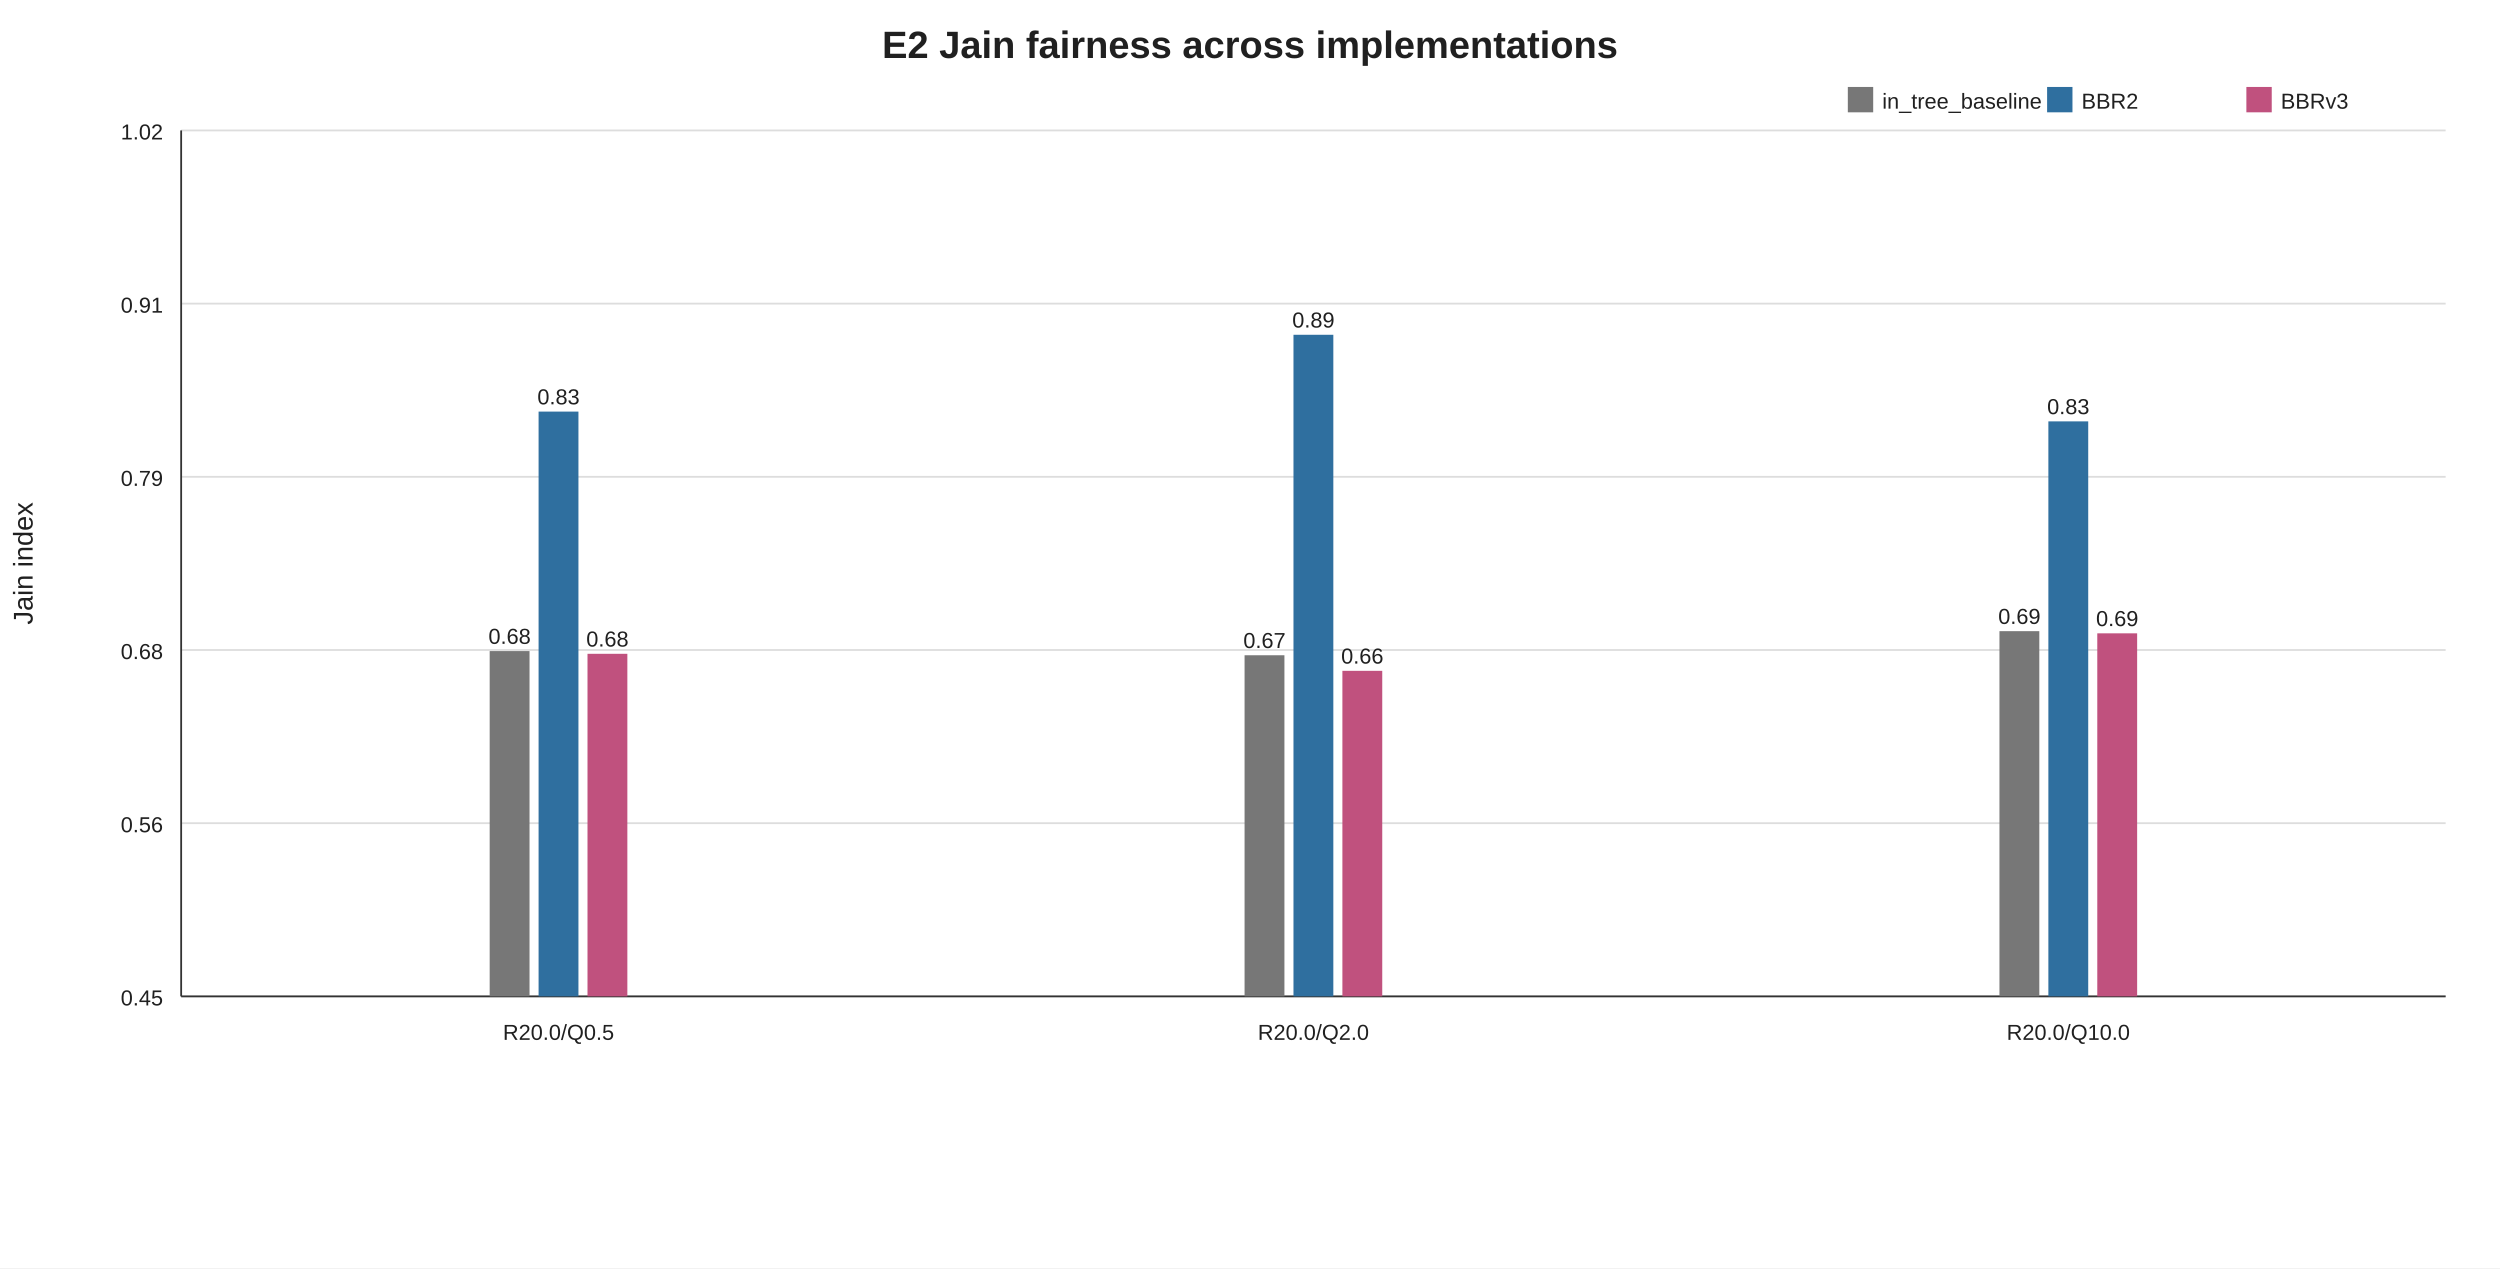
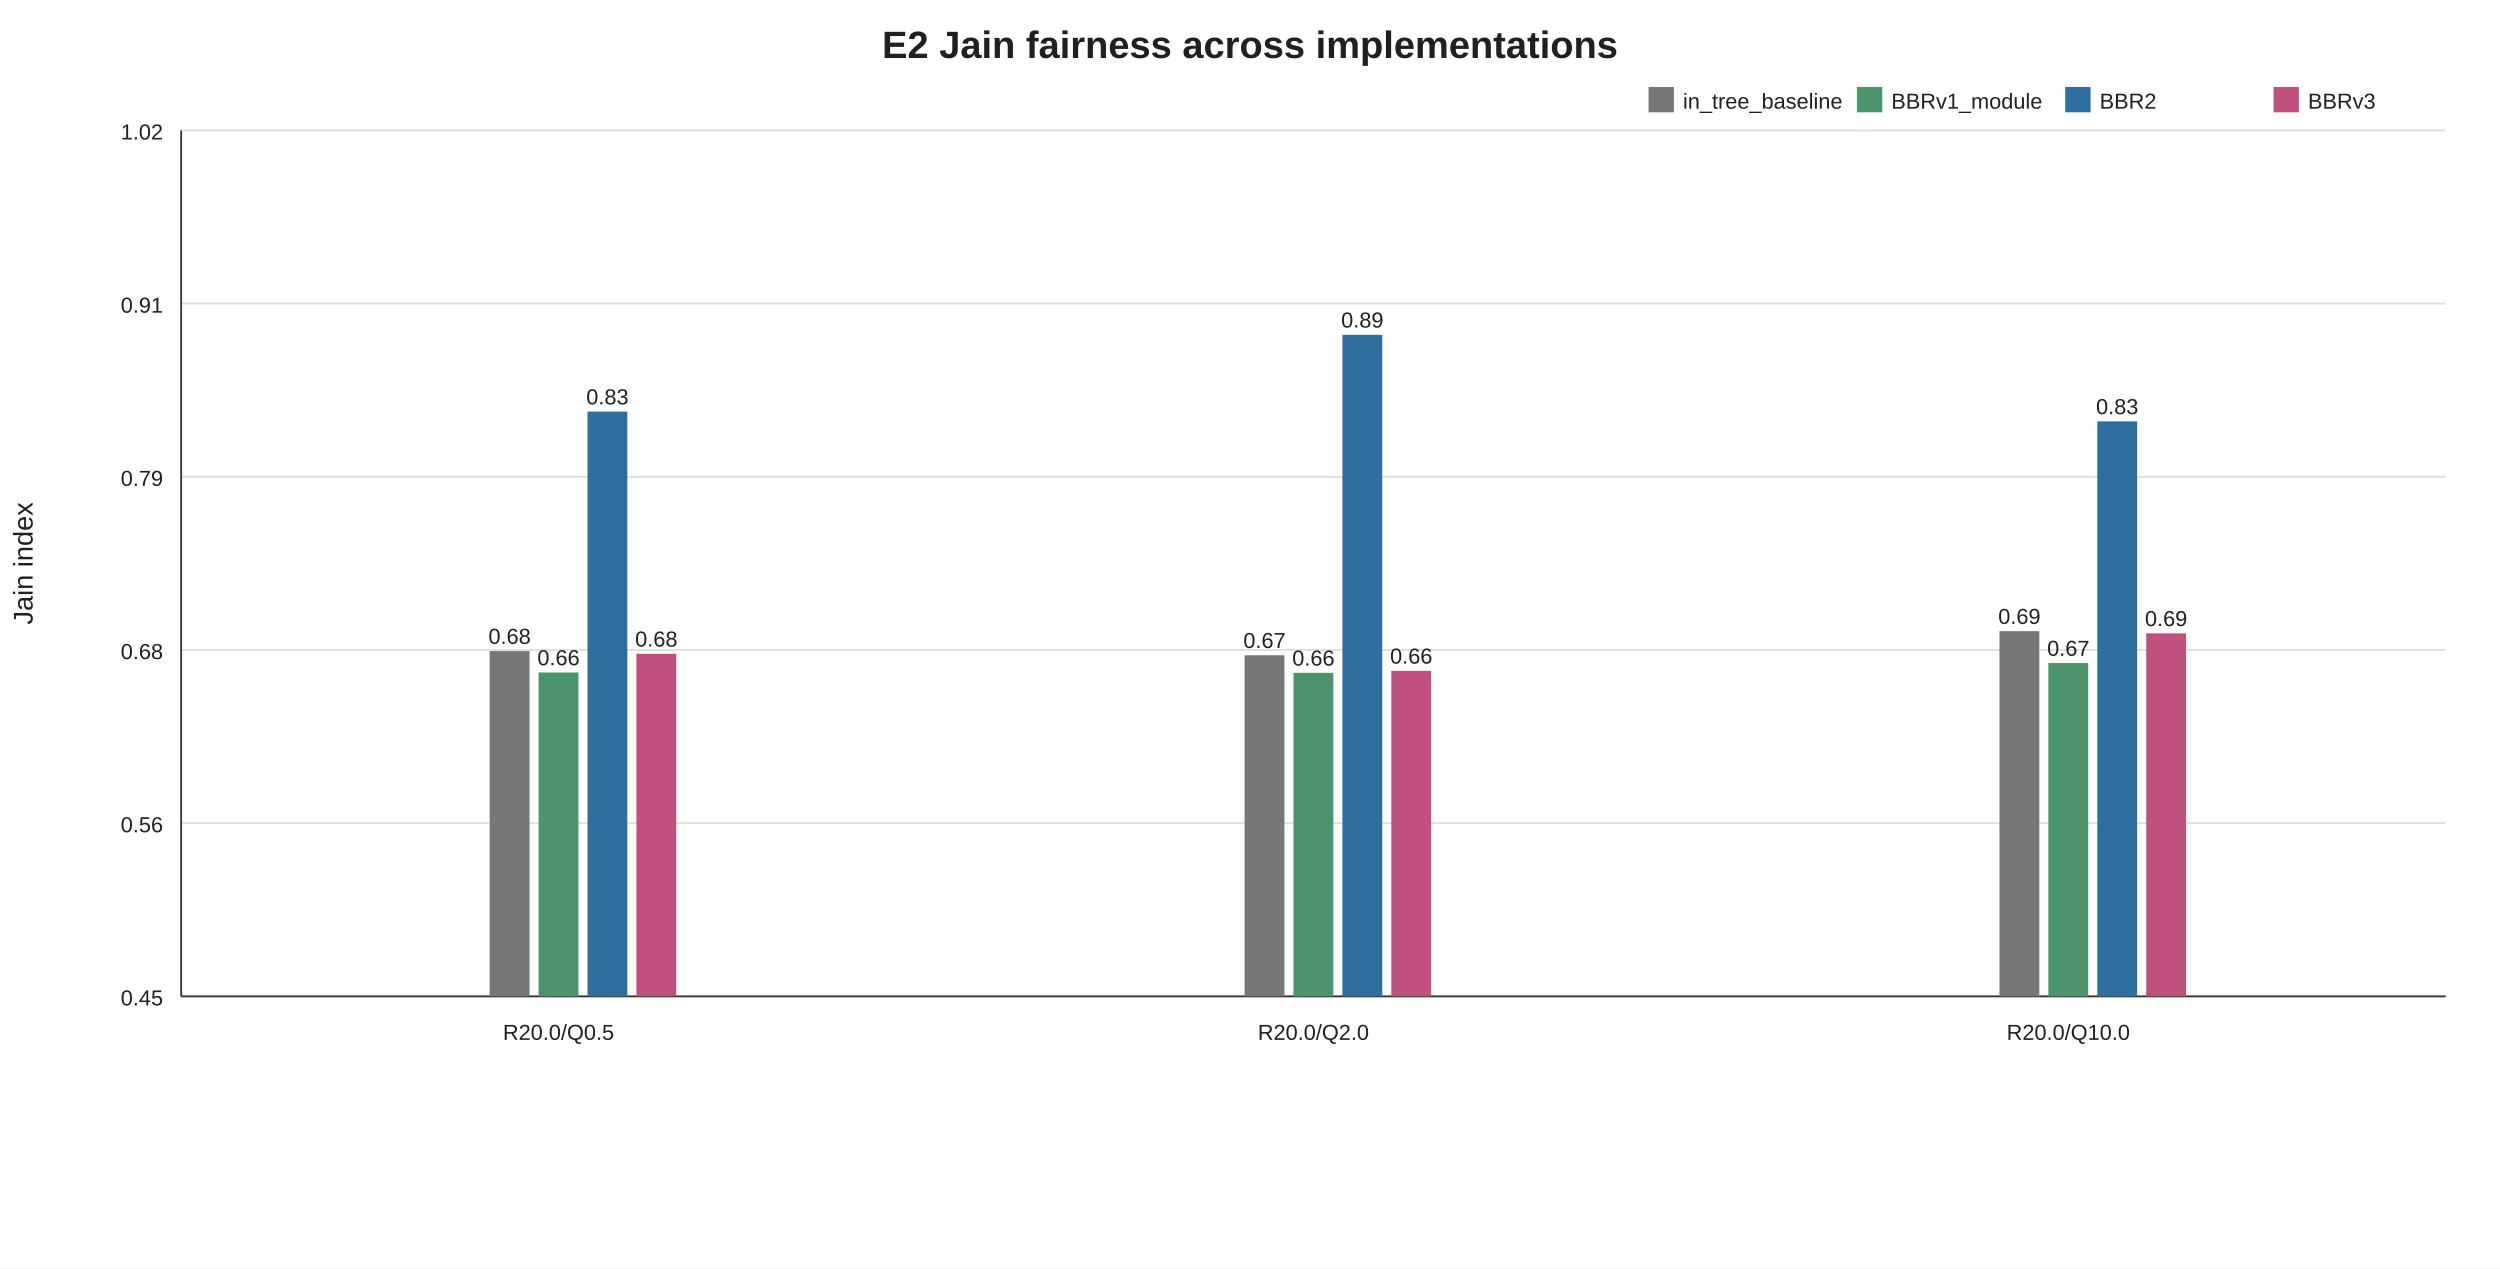
<svg xmlns="http://www.w3.org/2000/svg" width="1380" height="700" viewBox="0 0 1380 700">
  <style>text{font-family:Arial,sans-serif;fill:#202020}.small{font-size:12px}.axis{font-size:15px}.title{font-size:21px;font-weight:bold}</style>
  <rect width="1380" height="700" fill="white" />
  <text x="690.0" y="32" text-anchor="middle" class="title">E2 Jain fairness across implementations</text>
  <text x="18" y="311.0" text-anchor="middle" transform="rotate(-90 18 311.0)" class="axis">Jain index</text>
  <line x1="100" y1="550.0" x2="1350" y2="550.0" stroke="#dddddd" />
  <text x="90" y="555.0" text-anchor="end" class="small">0.45</text>
  <line x1="100" y1="454.4" x2="1350" y2="454.4" stroke="#dddddd" />
  <text x="90" y="459.4" text-anchor="end" class="small">0.56</text>
  <line x1="100" y1="358.8" x2="1350" y2="358.8" stroke="#dddddd" />
  <text x="90" y="363.8" text-anchor="end" class="small">0.68</text>
  <line x1="100" y1="263.2" x2="1350" y2="263.2" stroke="#dddddd" />
  <text x="90" y="268.2" text-anchor="end" class="small">0.79</text>
  <line x1="100" y1="167.6" x2="1350" y2="167.6" stroke="#dddddd" />
  <text x="90" y="172.6" text-anchor="end" class="small">0.91</text>
  <line x1="100" y1="72.0" x2="1350" y2="72.0" stroke="#dddddd" />
  <text x="90" y="77.0" text-anchor="end" class="small">1.02</text>
  <line x1="100" y1="550" x2="1350" y2="550" stroke="#333" />
  <line x1="100" y1="72" x2="100" y2="550" stroke="#333" />
  <rect x="270.3" y="359.4" width="22.0" height="190.6" fill="#777777" />
  <text x="281.3" y="355.4" text-anchor="middle" class="small">0.68</text>
-   <rect x="297.3" y="227.2" width="22.0" height="322.8" fill="#2f6f9f" />
-   <text x="308.3" y="223.2" text-anchor="middle" class="small">0.83</text>
-   <rect x="324.3" y="360.9" width="22.0" height="189.1" fill="#c0517e" />
-   <text x="335.3" y="356.9" text-anchor="middle" class="small">0.68</text>
+   <rect x="297.3" y="371.2" width="22.0" height="178.8" fill="#4c956c" />
+   <text x="308.3" y="367.2" text-anchor="middle" class="small">0.66</text>
+   <rect x="324.3" y="227.2" width="22.0" height="322.8" fill="#2f6f9f" />
+   <text x="335.3" y="223.2" text-anchor="middle" class="small">0.83</text>
+   <rect x="351.3" y="360.9" width="22.0" height="189.1" fill="#c0517e" />
+   <text x="362.3" y="356.9" text-anchor="middle" class="small">0.68</text>
  <text x="308.3" y="574" text-anchor="middle" class="small">R20.0/Q0.5</text>
  <rect x="687.0" y="361.7" width="22.0" height="188.3" fill="#777777" />
  <text x="698.0" y="357.7" text-anchor="middle" class="small">0.67</text>
-   <rect x="714.0" y="184.8" width="22.0" height="365.2" fill="#2f6f9f" />
-   <text x="725.0" y="180.8" text-anchor="middle" class="small">0.89</text>
-   <rect x="741.0" y="370.3" width="22.0" height="179.7" fill="#c0517e" />
-   <text x="752.0" y="366.3" text-anchor="middle" class="small">0.66</text>
+   <rect x="714.0" y="371.4" width="22.0" height="178.6" fill="#4c956c" />
+   <text x="725.0" y="367.4" text-anchor="middle" class="small">0.66</text>
+   <rect x="741.0" y="184.8" width="22.0" height="365.2" fill="#2f6f9f" />
+   <text x="752.0" y="180.8" text-anchor="middle" class="small">0.89</text>
+   <rect x="768.0" y="370.3" width="22.0" height="179.7" fill="#c0517e" />
+   <text x="779.0" y="366.3" text-anchor="middle" class="small">0.66</text>
  <text x="725.0" y="574" text-anchor="middle" class="small">R20.0/Q2.0</text>
  <rect x="1103.7" y="348.4" width="22.0" height="201.6" fill="#777777" />
  <text x="1114.7" y="344.4" text-anchor="middle" class="small">0.69</text>
-   <rect x="1130.7" y="232.6" width="22.0" height="317.4" fill="#2f6f9f" />
-   <text x="1141.7" y="228.6" text-anchor="middle" class="small">0.83</text>
-   <rect x="1157.7" y="349.6" width="22.0" height="200.4" fill="#c0517e" />
-   <text x="1168.7" y="345.6" text-anchor="middle" class="small">0.69</text>
+   <rect x="1130.7" y="366.0" width="22.0" height="184.0" fill="#4c956c" />
+   <text x="1141.7" y="362.0" text-anchor="middle" class="small">0.67</text>
+   <rect x="1157.7" y="232.6" width="22.0" height="317.4" fill="#2f6f9f" />
+   <text x="1168.7" y="228.6" text-anchor="middle" class="small">0.83</text>
+   <rect x="1184.7" y="349.6" width="22.0" height="200.4" fill="#c0517e" />
+   <text x="1195.7" y="345.6" text-anchor="middle" class="small">0.69</text>
  <text x="1141.7" y="574" text-anchor="middle" class="small">R20.0/Q10.0</text>
-   <rect x="1020" y="48" width="14" height="14" fill="#777777" />
-   <text x="1039" y="60" class="small">in_tree_baseline</text>
-   <rect x="1130" y="48" width="14" height="14" fill="#2f6f9f" />
-   <text x="1149" y="60" class="small">BBR2</text>
-   <rect x="1240" y="48" width="14" height="14" fill="#c0517e" />
-   <text x="1259" y="60" class="small">BBRv3</text>
+   <rect x="910" y="48" width="14" height="14" fill="#777777" />
+   <text x="929" y="60" class="small">in_tree_baseline</text>
+   <rect x="1025" y="48" width="14" height="14" fill="#4c956c" />
+   <text x="1044" y="60" class="small">BBRv1_module</text>
+   <rect x="1140" y="48" width="14" height="14" fill="#2f6f9f" />
+   <text x="1159" y="60" class="small">BBR2</text>
+   <rect x="1255" y="48" width="14" height="14" fill="#c0517e" />
+   <text x="1274" y="60" class="small">BBRv3</text>
</svg>
